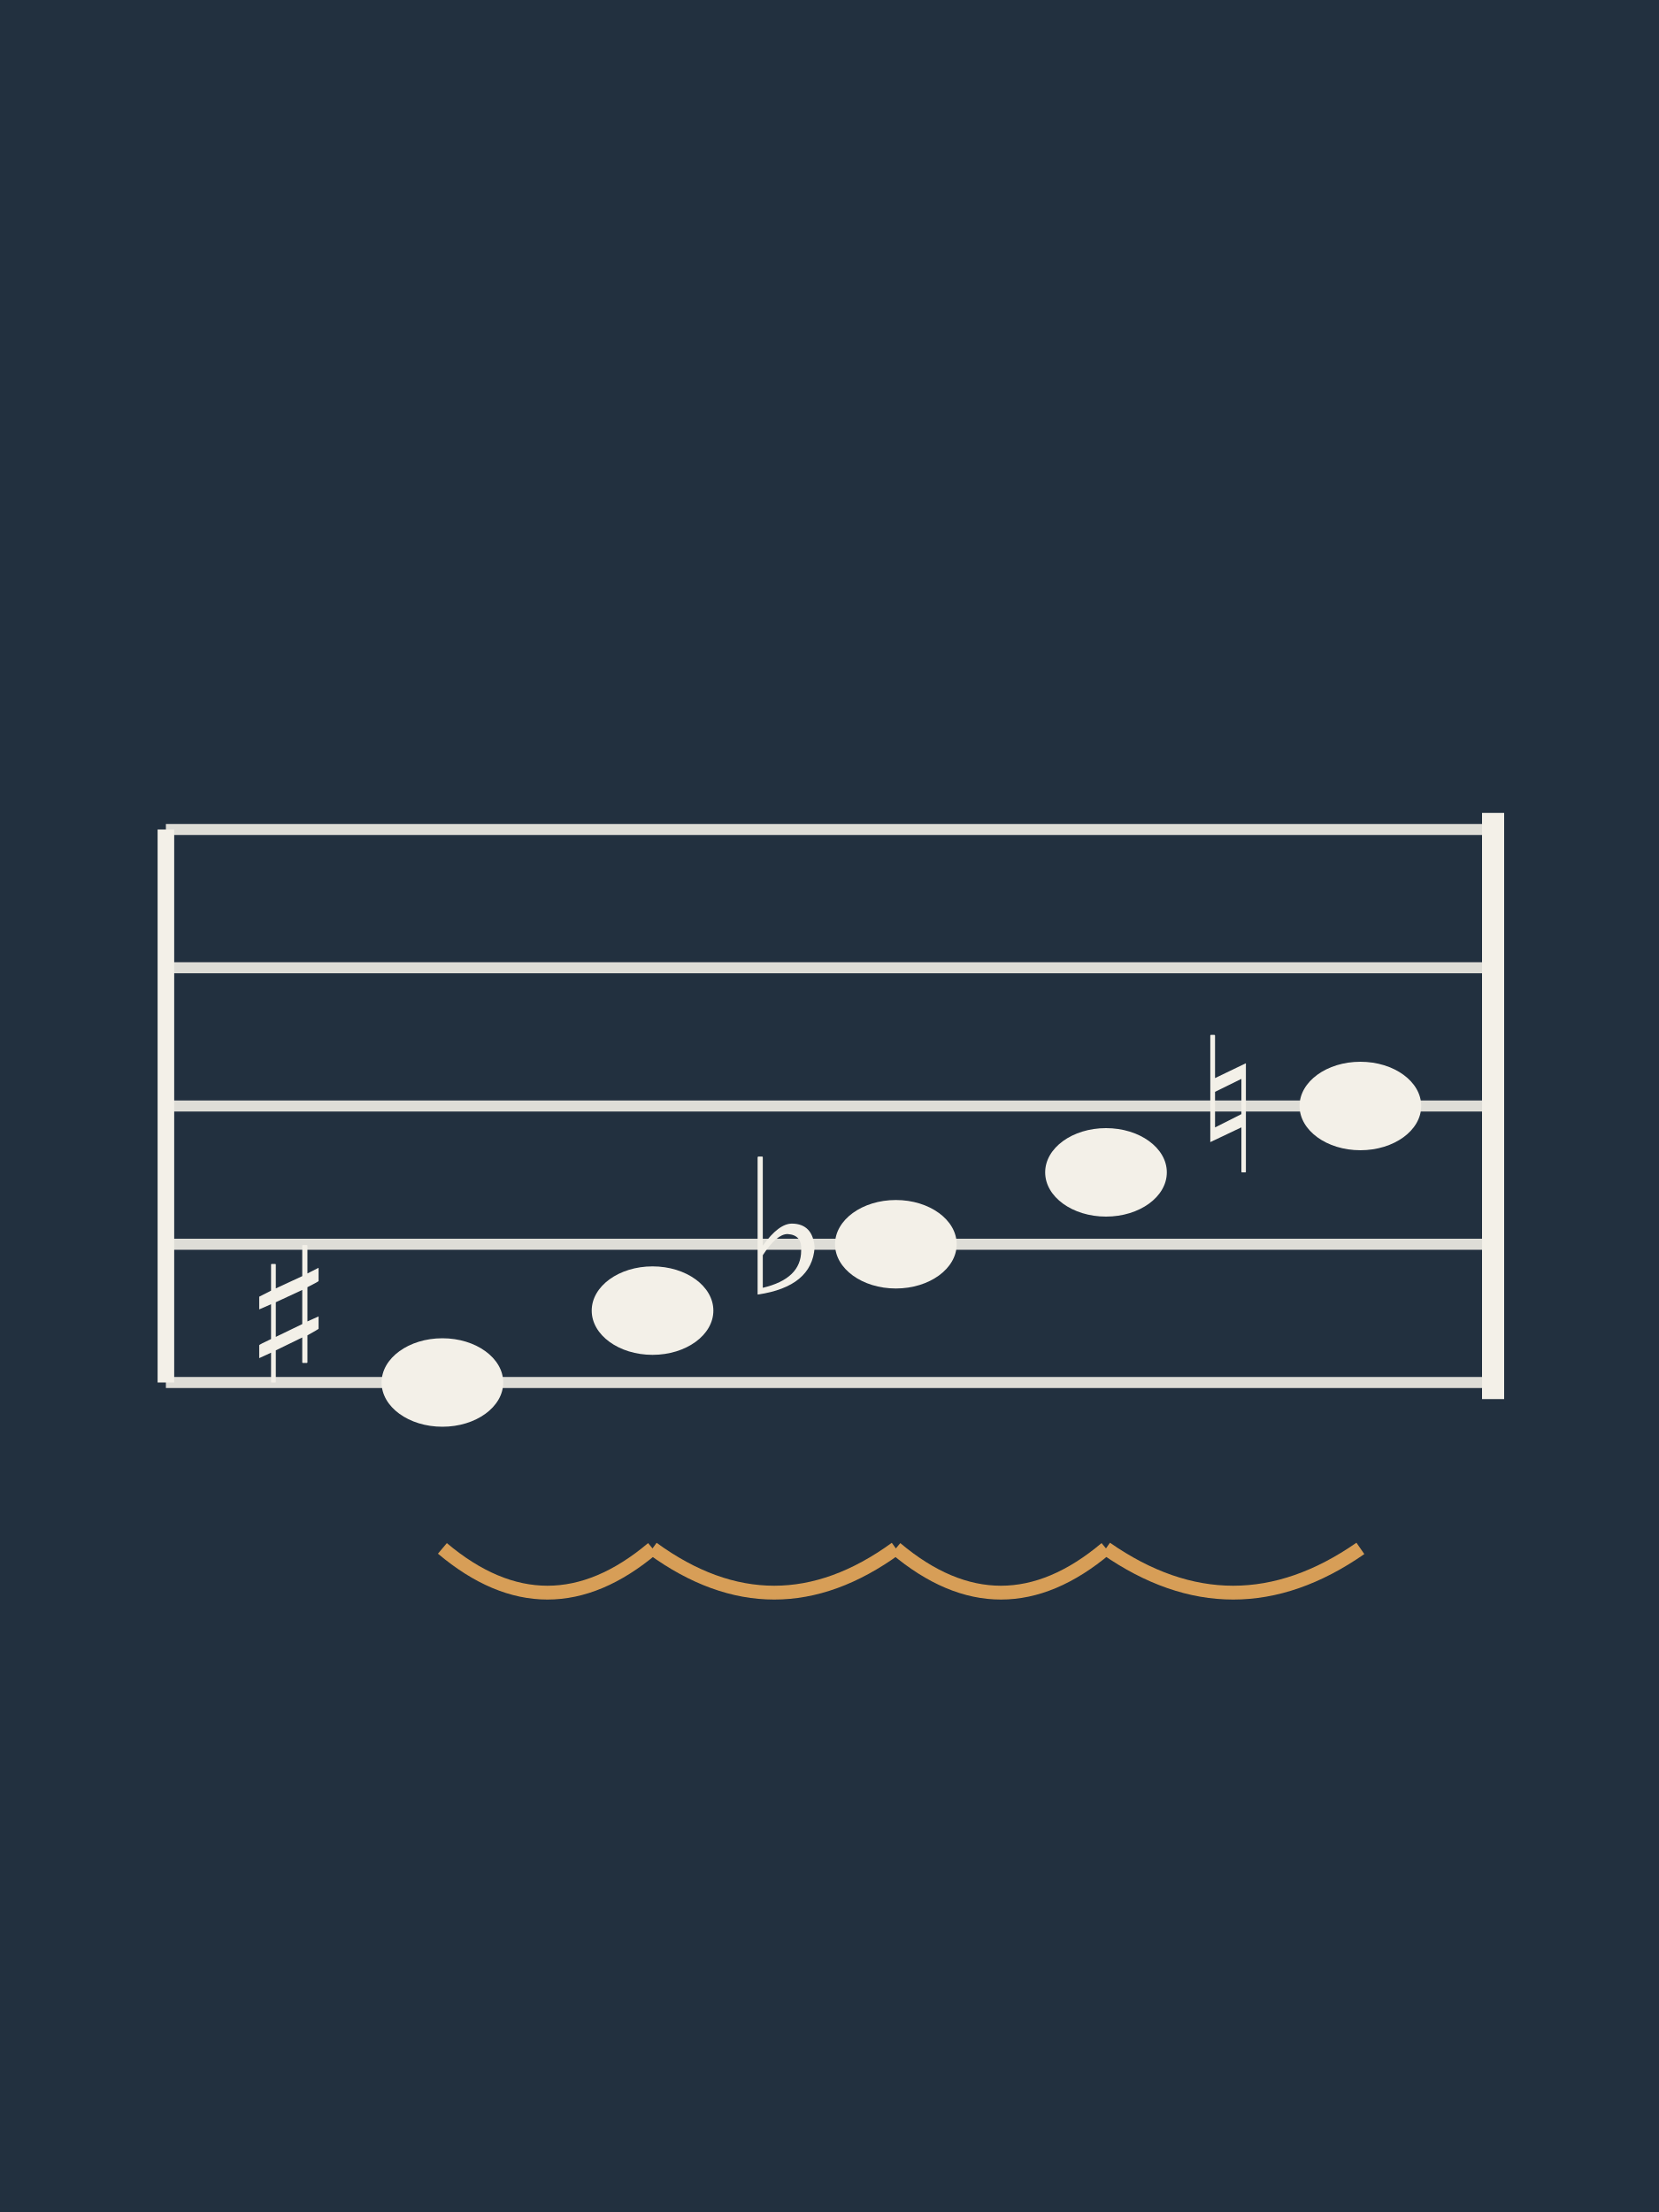
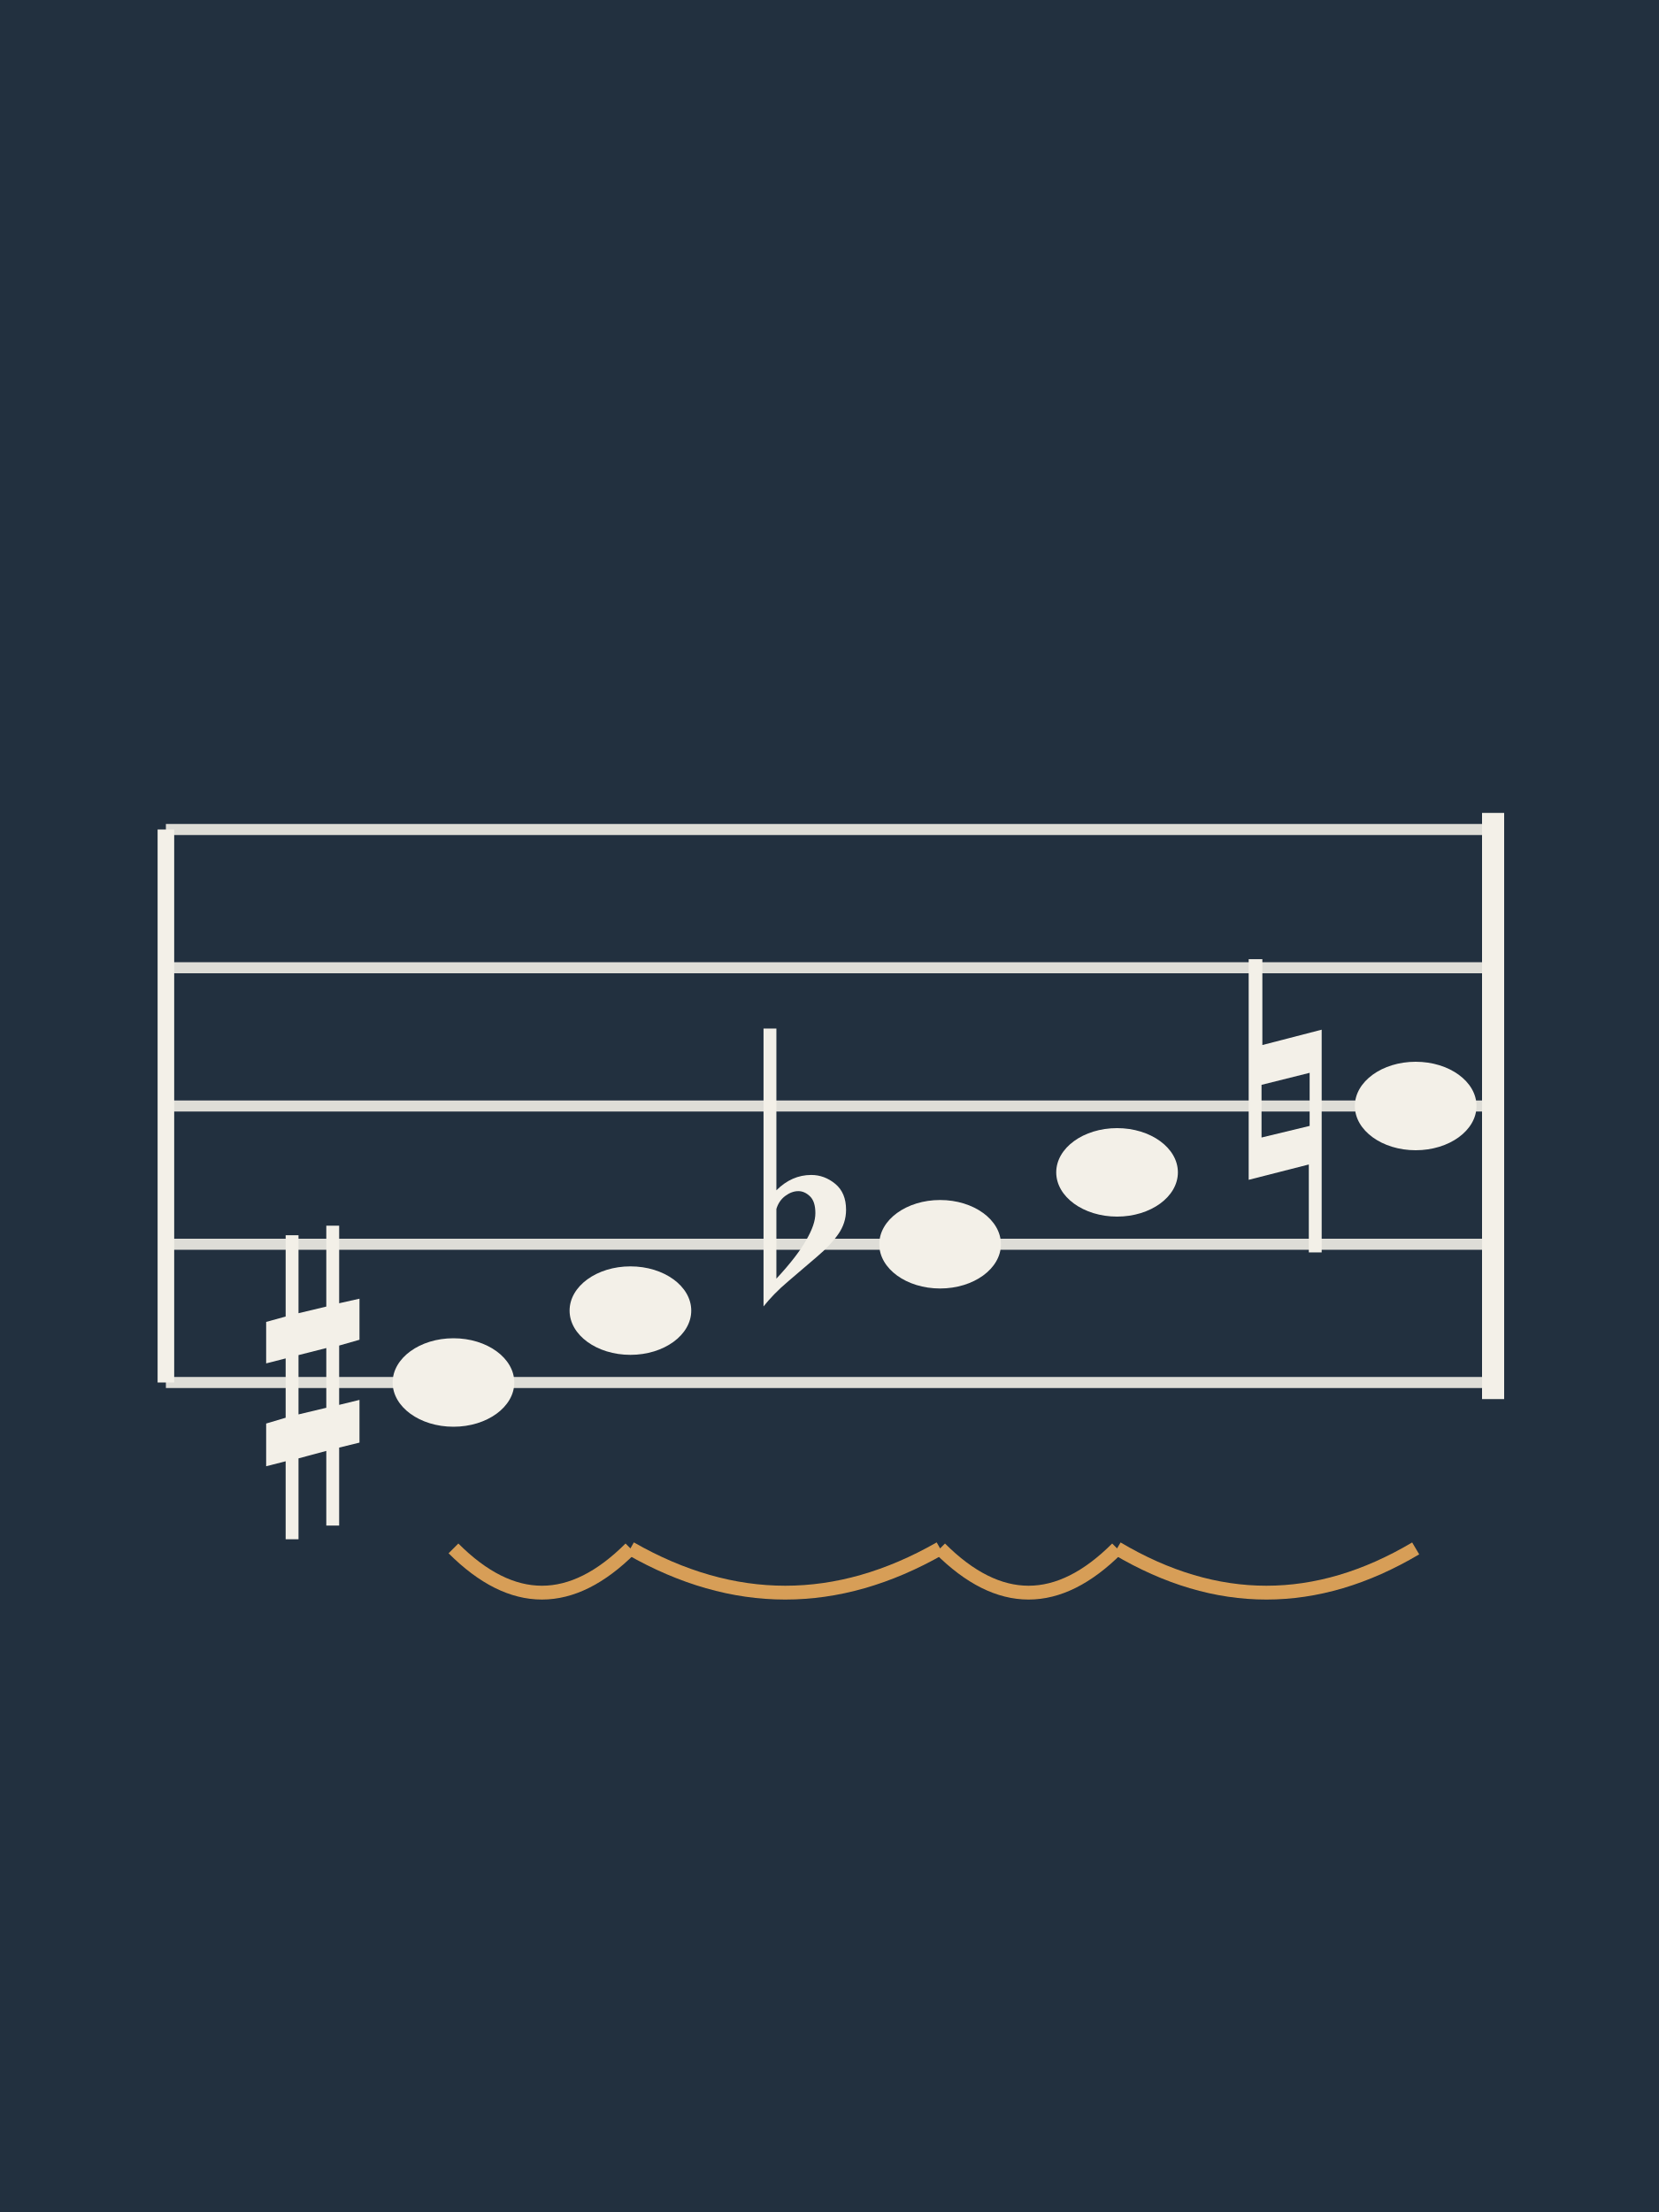
<svg xmlns="http://www.w3.org/2000/svg" viewBox="0 0 300 400">
  <rect width="300" height="400" fill="#22303f" />
  <g stroke="#f3f0e8" stroke-width="2" opacity="0.9">
    <line x1="30" y1="150" x2="270" y2="150" />
    <line x1="30" y1="175" x2="270" y2="175" />
    <line x1="30" y1="200" x2="270" y2="200" />
    <line x1="30" y1="225" x2="270" y2="225" />
    <line x1="30" y1="250" x2="270" y2="250" />
  </g>
  <g stroke="#f3f0e8" stroke-width="3">
    <line x1="30" y1="150" x2="30" y2="250" />
    <line x1="270" y1="147" x2="270" y2="253" stroke-width="4" />
  </g>
-   <g fill="#f3f0e8" font-family="Georgia, 'DejaVu Serif', serif" font-size="34">
-     <text x="44" y="250">♯</text>
-     <ellipse cx="80" cy="250" rx="11" ry="8" />
-     <ellipse cx="118" cy="237" rx="11" ry="8" />
-     <text x="134" y="234">♭</text>
-     <ellipse cx="162" cy="225" rx="11" ry="8" />
-     <ellipse cx="200" cy="212" rx="11" ry="8" />
-     <text x="216" y="212">♮</text>
-     <ellipse cx="246" cy="200" rx="11" ry="8" />
+   <g fill="#f3f0e8">
+     <path transform="translate(44.38 259.82) scale(0.075 -0.075)" d="M97 46V189L50 177V277L97 290V486H128V298L195 314V509H226V322L275 333V234L226 220V77L275 89V-14L226 -26V-214H195V-34L128 -52V-247H97V-59L50 -71V32ZM195 70V214L128 197V54Z" />
+     <ellipse cx="82" cy="250" rx="11" ry="8" />
+     <ellipse cx="114" cy="237" rx="11" ry="8" />
+     <path transform="translate(134.32 232.12) scale(0.075 -0.075)" d="M50 615H81V225Q118 262 165 262Q197 262 223.0 240.5Q249 219 249 178Q249 146 230.0 119.0Q211 92 179 65L110 6Q91 -10 76.0 -25.5Q61 -41 50 -55ZM81 12Q107 40 125.0 63.5Q143 87 153 105Q164 124 169.5 140.0Q175 156 175 170Q175 198 162.0 210.5Q149 223 134 223Q118 223 102.5 211.5Q87 200 81 180Z" />
+     <ellipse cx="170" cy="225" rx="11" ry="8" />
+     <ellipse cx="202" cy="212" rx="11" ry="8" />
+     <path transform="translate(222.05 209.9) scale(0.075 -0.075)" d="M226 316V-221H195V-9L50 -46V486H83V279ZM197 84V212L81 183V56Z" />
+     <ellipse cx="256" cy="200" rx="11" ry="8" />
  </g>
  <g stroke="#e0a458" stroke-width="2.5" fill="none" opacity="0.95">
-     <path d="M80 280 Q99 296 118 280" />
-     <path d="M118 280 Q140 296 162 280" />
-     <path d="M162 280 Q181 296 200 280" />
-     <path d="M200 280 Q223 296 246 280" />
+     <path d="M82 280 Q98 296 114 280" />
+     <path d="M114 280 Q142 296 170 280" />
+     <path d="M170 280 Q186 296 202 280" />
+     <path d="M202 280 Q229 296 256 280" />
  </g>
</svg>
